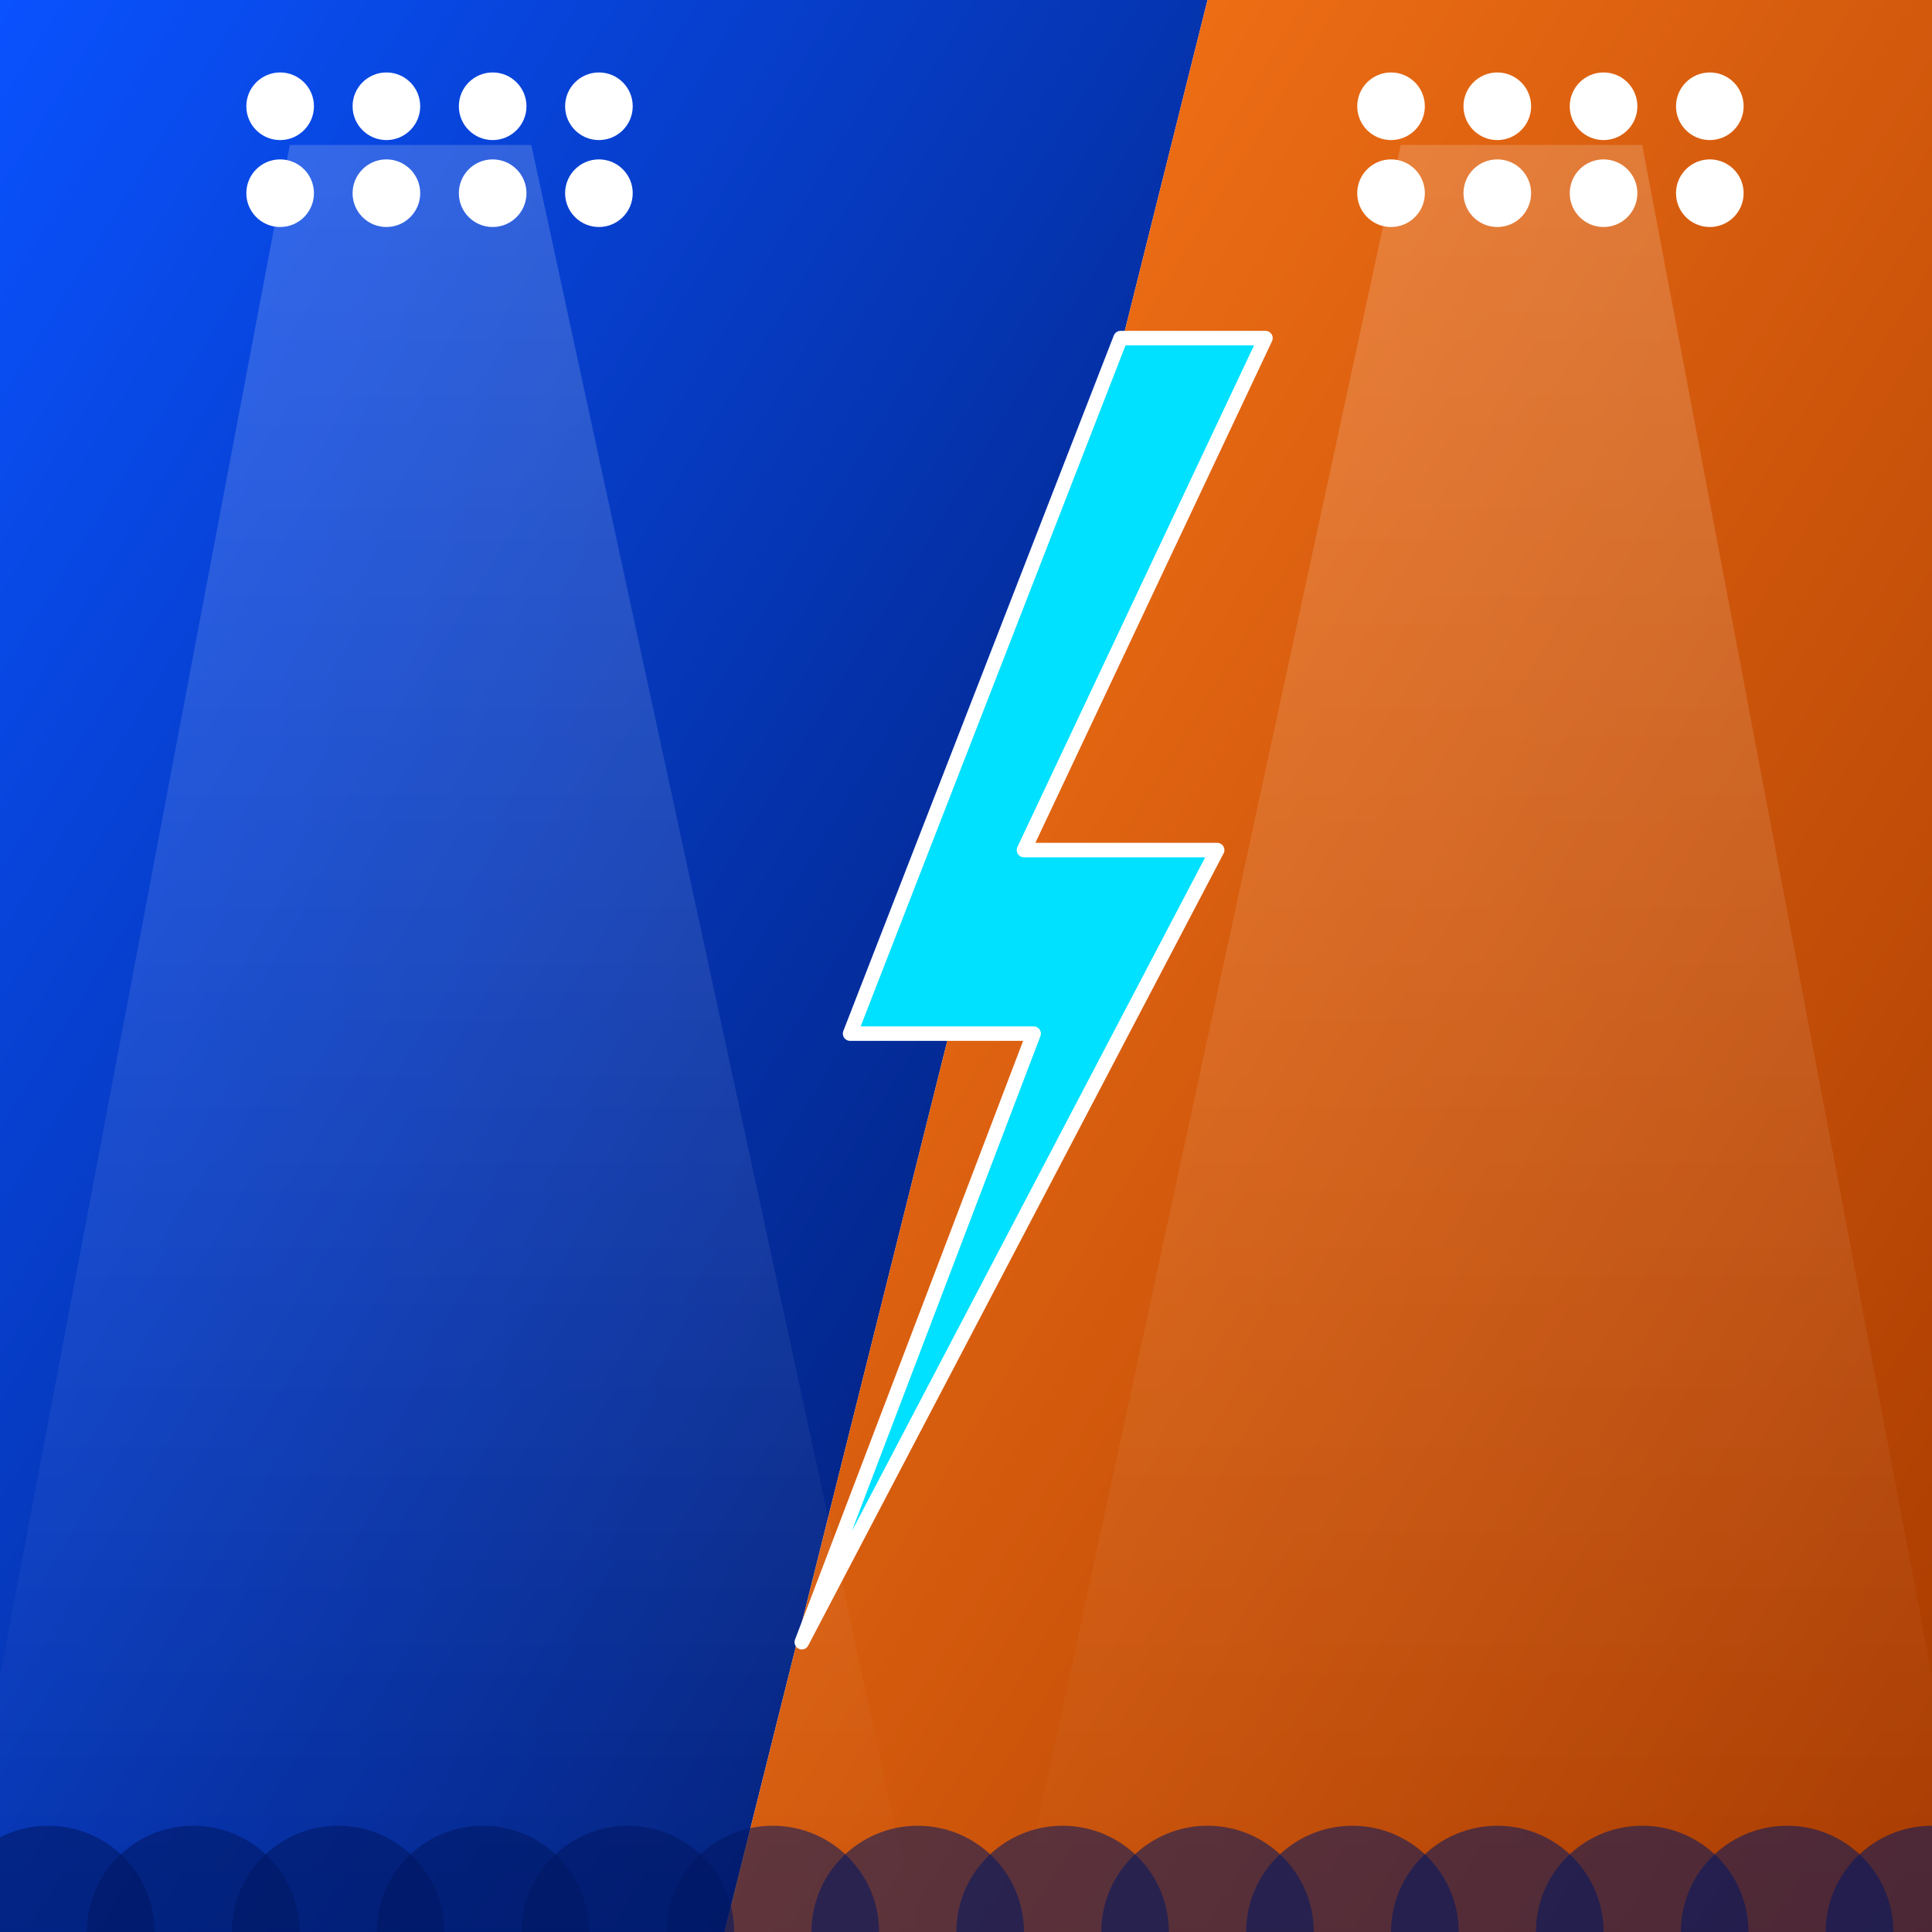
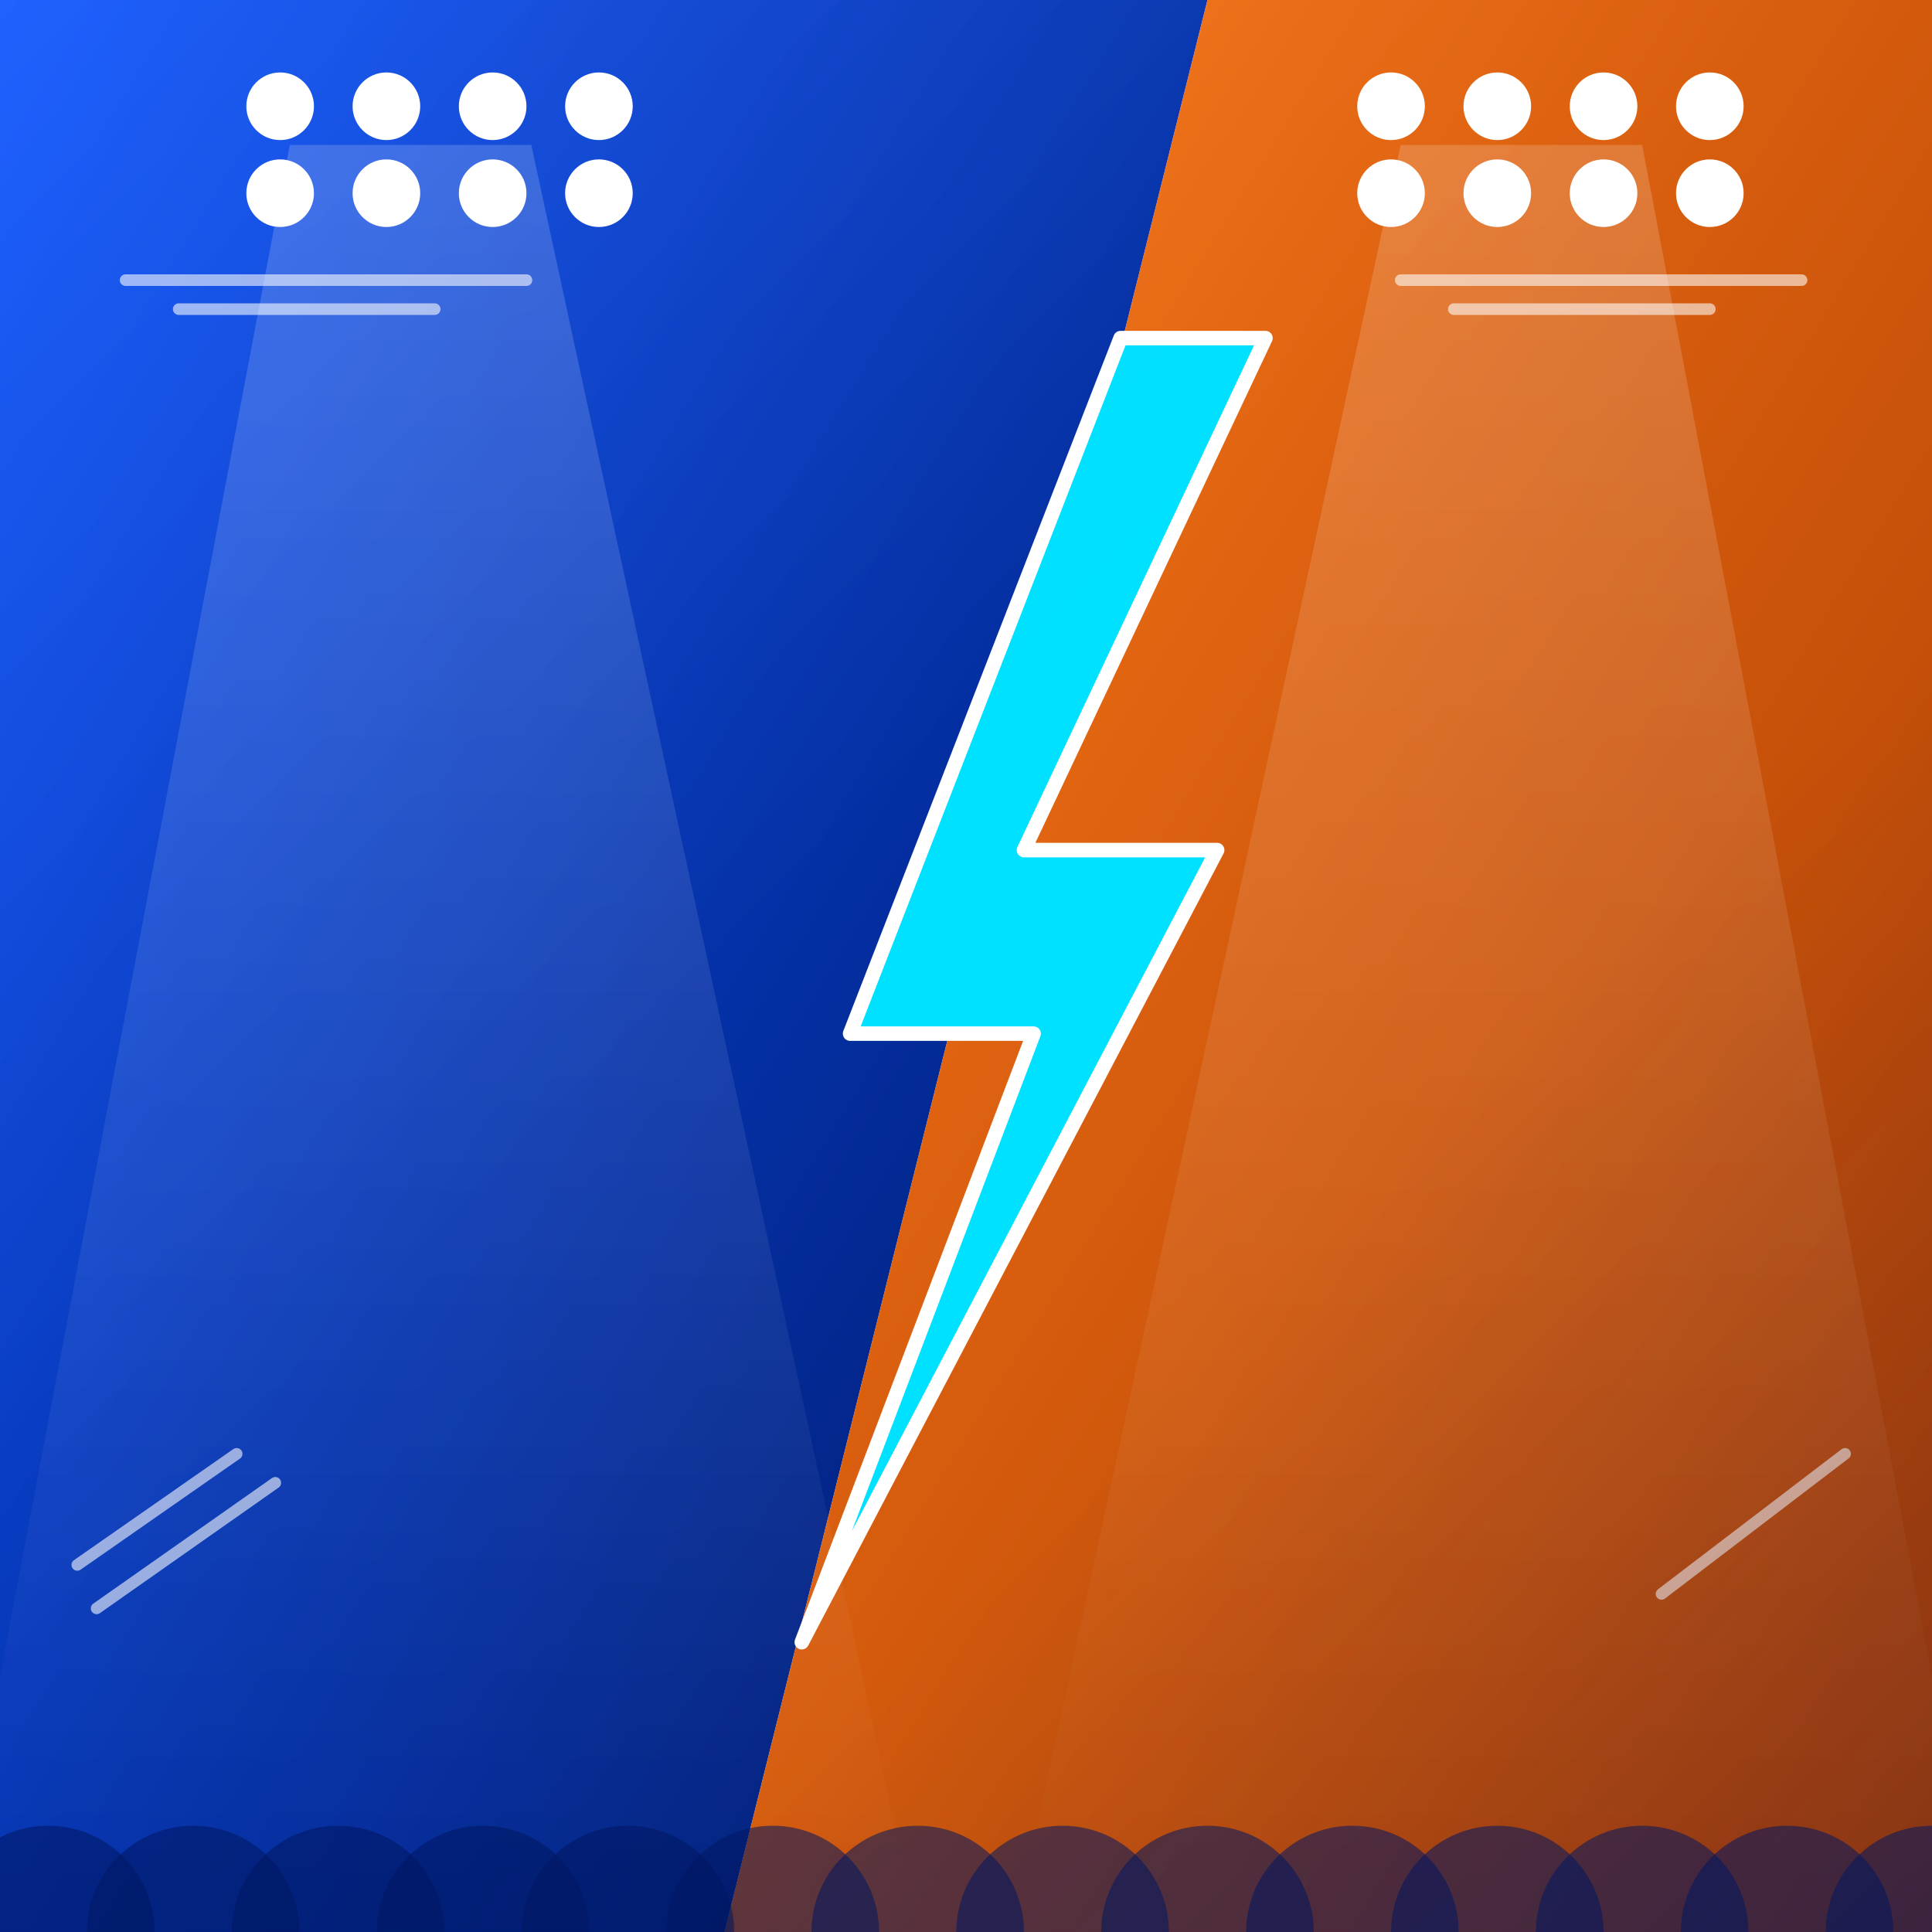
<svg xmlns="http://www.w3.org/2000/svg" viewBox="0 0 400 400" preserveAspectRatio="xMidYMid slice">
  <defs>
    <linearGradient id="red" x1="0" y1="0" x2="1" y2="1">
      <stop offset="0" stop-color="#ff7a1a" stop-opacity="1" />
      <stop offset="1" stop-color="#a73a00" stop-opacity="1" />
    </linearGradient>
    <linearGradient id="blue" x1="0" y1="0" x2="1" y2="1">
      <stop offset="0" stop-color="#0a52ff" stop-opacity="1" />
      <stop offset="1" stop-color="#001660" stop-opacity="1" />
    </linearGradient>
    <linearGradient id="lamp" x1="0" y1="0" x2="0" y2="1">
      <stop offset="0" stop-color="#ffffff" stop-opacity="0.25" />
      <stop offset="1" stop-color="#ffffff" stop-opacity="0" />
    </linearGradient>
  </defs>
  <polygon points="0,0 250,0 150,400 0,400" fill="url(#blue)" />
  <polygon points="250,0 400,0 400,400 150,400" fill="url(#red)" />
  <polygon points="60,30 110,30 190,400 -10,400" fill="url(#lamp)" opacity="0.7" />
  <polygon points="290,30 340,30 410,400 210,400" fill="url(#lamp)" opacity="0.7" />
  <circle cx="58" cy="22" r="7" fill="#ffffff" />
  <circle cx="80" cy="22" r="7" fill="#ffffff" />
  <circle cx="102" cy="22" r="7" fill="#ffffff" />
  <circle cx="124" cy="22" r="7" fill="#ffffff" />
  <circle cx="58" cy="40" r="7" fill="#ffffff" />
  <circle cx="80" cy="40" r="7" fill="#ffffff" />
  <circle cx="102" cy="40" r="7" fill="#ffffff" />
  <circle cx="124" cy="40" r="7" fill="#ffffff" />
  <circle cx="288" cy="22" r="7" fill="#ffffff" />
  <circle cx="310" cy="22" r="7" fill="#ffffff" />
  <circle cx="332" cy="22" r="7" fill="#ffffff" />
  <circle cx="354" cy="22" r="7" fill="#ffffff" />
  <circle cx="288" cy="40" r="7" fill="#ffffff" />
  <circle cx="310" cy="40" r="7" fill="#ffffff" />
  <circle cx="332" cy="40" r="7" fill="#ffffff" />
  <circle cx="354" cy="40" r="7" fill="#ffffff" />
  <polygon points="232,70 176,214 214,214 166,340 252,176 212,176 262,70" fill="#00e0ff" stroke="#ffffff" stroke-width="3" stroke-linejoin="round" />
  <circle cx="10" cy="400" r="22" fill="#001660" opacity="0.55" />
  <circle cx="40" cy="400" r="22" fill="#001660" opacity="0.55" />
  <circle cx="70" cy="400" r="22" fill="#001660" opacity="0.55" />
  <circle cx="100" cy="400" r="22" fill="#001660" opacity="0.55" />
  <circle cx="130" cy="400" r="22" fill="#001660" opacity="0.55" />
  <circle cx="160" cy="400" r="22" fill="#001660" opacity="0.55" />
  <circle cx="190" cy="400" r="22" fill="#001660" opacity="0.55" />
  <circle cx="220" cy="400" r="22" fill="#001660" opacity="0.55" />
  <circle cx="250" cy="400" r="22" fill="#001660" opacity="0.55" />
  <circle cx="280" cy="400" r="22" fill="#001660" opacity="0.55" />
  <circle cx="310" cy="400" r="22" fill="#001660" opacity="0.55" />
  <circle cx="340" cy="400" r="22" fill="#001660" opacity="0.55" />
  <circle cx="370" cy="400" r="22" fill="#001660" opacity="0.55" />
  <circle cx="400" cy="400" r="22" fill="#001660" opacity="0.55" />
+   <path d="M26 58h83m-72 6h53 M290 58h83m-72 6h53 M16 324l33-23m-29 32 37-26 M344 330l38-29" fill="none" stroke="#ffffff" stroke-width="2.4" stroke-linecap="round" stroke-linejoin="round" opacity="0.58" />
+   <defs>
+     <linearGradient id="print-wash" x1="0" y1="0" x2="1" y2="1">
+       <stop offset="0" stop-color="#ffffff" stop-opacity="0.09" />
+       <stop offset="0.44" stop-color="#ffffff" stop-opacity="0" />
+       <stop offset="0.66" stop-color="#001660" stop-opacity="0" />
+       <stop offset="1" stop-color="#001660" stop-opacity="0.2" />
+     </linearGradient>
+   </defs>
+   <rect x="0" y="0" width="400" height="400" fill="url(#print-wash)" />
</svg>
